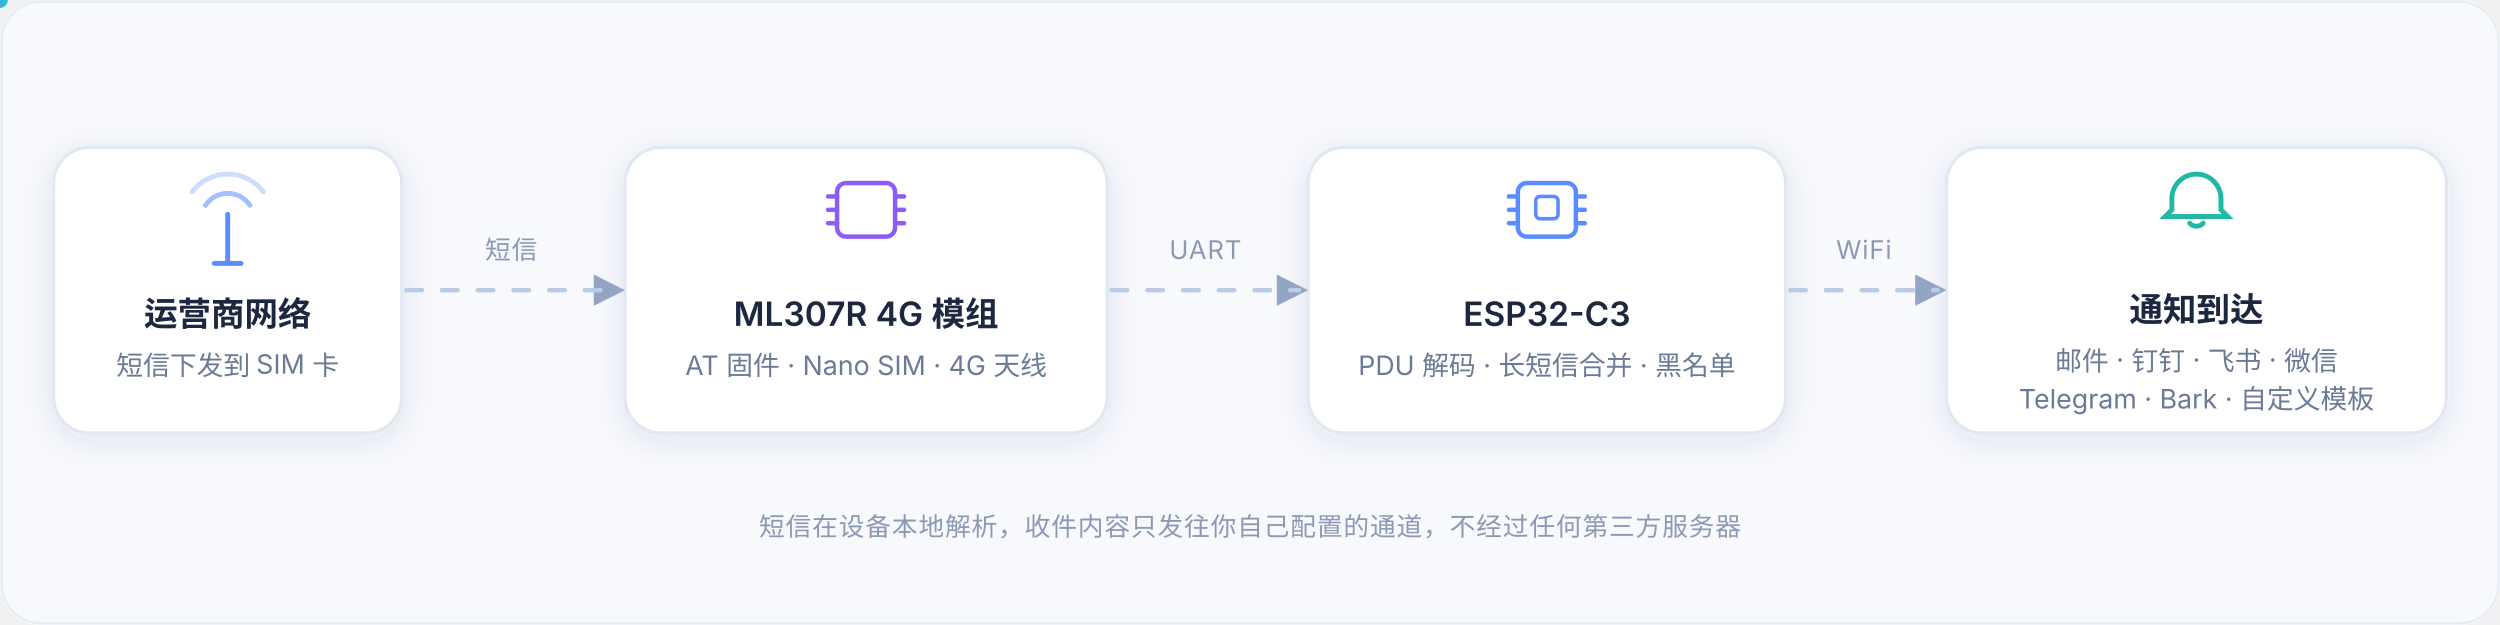
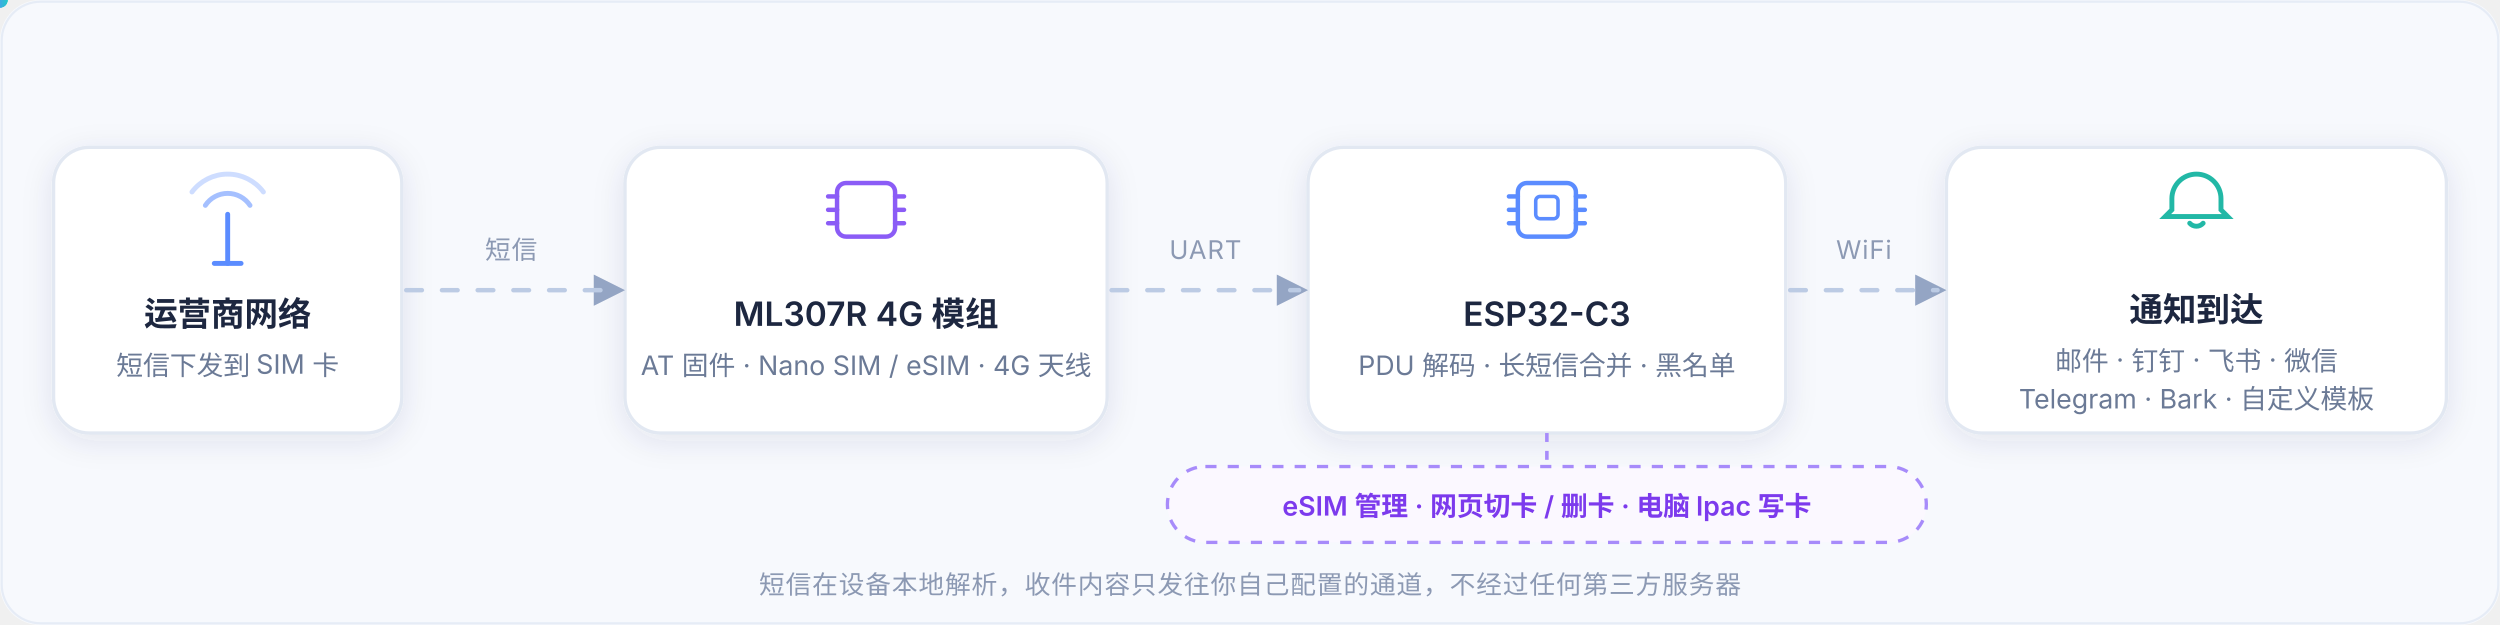
- <svg xmlns="http://www.w3.org/2000/svg" width="1120" height="280" aria-label="短信转发原理：SIM 卡收到短信后由 4G 模组经 UART 交给 ESP32-C3，再通过 WiFi 推送到邮件与多种平台" role="img" viewBox="0 0 1120 280">
+ <svg xmlns="http://www.w3.org/2000/svg" width="1120" height="280" aria-label="短信转发原理：SIM 或 eSIM 卡收到短信后由 4G 模组经 UART 交给 ESP32-C3，再通过 WiFi 推送到邮件与多种平台；eSIM 可以在网页上切卡、删卡，并用电脑上的 lpac 写卡" role="img" viewBox="0 0 1120 280">
  <defs>
    <linearGradient id="acc" x1="0" x2="1" y1="0" y2="1">
      <stop offset="0" stop-color="#5b8cff" />
      <stop offset="1" stop-color="#8b5cf6" />
    </linearGradient>
    <linearGradient id="acc2" x1="0" x2="1" y1="0" y2="0">
      <stop offset="0" stop-color="#5b8cff" />
      <stop offset="1" stop-color="#22c8c8" />
    </linearGradient>
    <filter id="soft" width="150%" height="150%" x="-25%" y="-25%">
      <feDropShadow dx="0" dy="3" flood-color="#2b3a5b" flood-opacity=".1" stdDeviation="7" />
    </filter>
    <marker id="arw" markerHeight="6.5" markerWidth="6.5" orient="auto" refX="9" refY="5" viewBox="0 0 10 10">
      <path fill="#c2cde0" d="M0 0 L10 5 L0 10 Z" />
    </marker>
-     <style>.bg{fill:#f7f9fd}.box{fill:#fff;stroke:#e2e8f2;stroke-width:1.5}.ttl{font:600 15px -apple-system,BlinkMacSystemFont,"Segoe UI","PingFang SC","Microsoft YaHei",sans-serif;fill:#1d2740}.sub{font:12px -apple-system,BlinkMacSystemFont,"Segoe UI","PingFang SC","Microsoft YaHei",sans-serif;fill:#6b7a96}.cap{font:11.5px -apple-system,BlinkMacSystemFont,"Segoe UI","PingFang SC","Microsoft YaHei",sans-serif;fill:#8c99b3;letter-spacing:.4px}.ln{stroke:#bccbe4;stroke-width:2;fill:none;stroke-dasharray:7 9;stroke-linecap:round}.pkt{fill:url(#acc2)}</style>
+     <style>.bg{fill:#f7f9fd}.box{fill:#fff;stroke:#e2e8f2;stroke-width:1.5}.ttl{font:600 15px -apple-system,BlinkMacSystemFont,"Segoe UI","PingFang SC","Microsoft YaHei",sans-serif;fill:#1d2740}.sub{font:12px -apple-system,BlinkMacSystemFont,"Segoe UI","PingFang SC","Microsoft YaHei",sans-serif;fill:#6b7a96}.cap{font:11.5px -apple-system,BlinkMacSystemFont,"Segoe UI","PingFang SC","Microsoft YaHei",sans-serif;fill:#8c99b3;letter-spacing:.4px}.ln{stroke:#bccbe4;stroke-width:2;fill:none;stroke-dasharray:7 9;stroke-linecap:round}.pkt{fill:url(#acc2)}.esim{fill:#fbf8ff;stroke:#a78bfa;stroke-width:1.5;stroke-dasharray:5 5}.etxt{font:600 12px -apple-system,BlinkMacSystemFont,"Segoe UI","PingFang SC","Microsoft YaHei",sans-serif;fill:#7c3aed}</style>
  </defs>
  <rect width="1120" height="280" x="0" y="0" class="bg" rx="18" />
  <rect width="1118.5" height="278.5" x=".75" y=".75" fill="none" stroke="#e6ecf6" rx="17.5" />
  <g filter="url(#soft)">
    <rect width="156" height="128" x="24" y="66" class="box" rx="16" />
    <rect width="216" height="128" x="280" y="66" class="box" rx="16" />
    <rect width="214" height="128" x="586" y="66" class="box" rx="16" />
    <rect width="224" height="128" x="872" y="66" class="box" rx="16" />
  </g>
  <g fill="none" stroke="#5b8cff" stroke-linecap="round" stroke-width="2.2">
    <path d="M102 96 v22" />
    <path d="M96 118 h12" />
    <path d="M92 92 a12 12 0 0 1 20 0" opacity=".55" />
    <path d="M86 86 a20 20 0 0 1 32 0" opacity=".3" />
  </g>
  <text x="102" y="146" class="ttl" text-anchor="middle">运营商网络</text>
  <text x="102" y="168" class="sub" text-anchor="middle">短信下发到 SIM 卡</text>
  <g transform="translate(388,86)">
    <rect width="26" height="24" x="-13" y="-4" fill="none" stroke="#8b5cf6" stroke-width="2" rx="4" />
    <path stroke="#8b5cf6" stroke-linecap="round" stroke-width="2" d="M-13 2 h-4 M-13 8 h-4 M-13 14 h-4 M13 2 h4 M13 8 h4 M13 14 h4" />
  </g>
  <text x="388" y="146" class="ttl" text-anchor="middle">ML307R 4G 模组</text>
-   <text x="388" y="168" class="sub" text-anchor="middle">AT 固件 · Nano SIM · 4G 天线</text>
+   <text x="388" y="168" class="sub" text-anchor="middle">AT 固件 · Nano SIM / eSIM · 4G 天线</text>
  <g transform="translate(693,86)">
    <rect width="26" height="24" x="-13" y="-4" fill="none" stroke="#5b8cff" stroke-width="2" rx="4" />
    <rect width="10" height="10" x="-5" y="2" fill="none" stroke="#5b8cff" stroke-width="1.6" rx="2" />
    <path stroke="#5b8cff" stroke-linecap="round" stroke-width="2" d="M-13 2 h-4 M-13 8 h-4 M-13 14 h-4 M13 2 h4 M13 8 h4 M13 14 h4" />
  </g>
  <text x="693" y="146" class="ttl" text-anchor="middle">ESP32-C3</text>
  <text x="693" y="168" class="sub" text-anchor="middle">PDU 解码 · 长短信合并 · 黑名单</text>
  <g fill="none" stroke="#22b8a6" stroke-linecap="round" stroke-width="2.2">
    <path d="M-11 10 v-5 a11 11 0 0 1 22 0 v5 l3 3 h-28 z" transform="translate(984,84)" />
    <path d="M-3 16 a4 4 0 0 0 6 0" transform="translate(984,84)" />
  </g>
  <text x="984" y="144" class="ttl" text-anchor="middle">通知到达</text>
  <text x="984" y="166" class="sub" text-anchor="middle">邮件 · 钉钉 · 飞书 · 微信</text>
  <text x="984" y="183" class="sub" text-anchor="middle">Telegram · Bark · 自定义模板</text>
  <path fill="#94a5c4" d="M266 123 L280 130 L266 137 Z" />
  <path fill="#94a5c4" d="M572 123 L586 130 L572 137 Z" />
  <path fill="#94a5c4" d="M858 123 L872 130 L858 137 Z" />
  <path id="a1" d="M182 130 H276" class="ln" />
  <path id="a2" d="M498 130 H582" class="ln" />
  <path id="a3" d="M802 130 H868" class="ln" />
  <circle r="3.4" class="pkt" opacity=".95">
    <animateMotion calcMode="linear" dur="2.2s" keyPoints="0;1" keyTimes="0;1" repeatCount="indefinite">
      <mpath href="#a1" />
    </animateMotion>
    <animate attributeName="opacity" dur="2.2s" repeatCount="indefinite" values="0;1;1;0" />
  </circle>
  <circle r="3.4" class="pkt" opacity=".95">
    <animateMotion begin="0.7s" dur="2.2s" repeatCount="indefinite">
      <mpath href="#a2" />
    </animateMotion>
    <animate attributeName="opacity" begin="0.7s" dur="2.2s" repeatCount="indefinite" values="0;1;1;0" />
  </circle>
  <circle r="3.4" class="pkt" opacity=".95">
    <animateMotion begin="1.4s" dur="2.2s" repeatCount="indefinite">
      <mpath href="#a3" />
    </animateMotion>
    <animate attributeName="opacity" begin="1.4s" dur="2.2s" repeatCount="indefinite" values="0;1;1;0" />
  </circle>
  <text x="229" y="116" class="cap" text-anchor="middle">短信</text>
  <text x="540" y="116" class="cap" text-anchor="middle">UART</text>
  <text x="835" y="116" class="cap" text-anchor="middle">WiFi</text>
-   <text x="560" y="240" class="cap" text-anchor="middle">短信在设备本地解析，收件内容只发往你自己配置的通道，不经过任何第三方服务器</text>
+   <path d="M693 194 V207" stroke="#a78bfa" stroke-width="1.6" stroke-dasharray="4 4" fill="none" />
+   <rect x="523" y="209" width="340" height="34" rx="17" class="esim">
+     <animate attributeName="stroke-opacity" values="0.5;1;0.5" dur="3.2s" repeatCount="indefinite" />
+   </rect>
+   <text x="693" y="231" class="etxt" text-anchor="middle">eSIM 管理 · 网页切卡 / 删卡 · 电脑 lpac 写卡</text>
+   <text x="560" y="266" class="cap" text-anchor="middle">短信在设备本地解析，收件内容只发往你自己配置的通道，不经过任何第三方服务器</text>
</svg>
